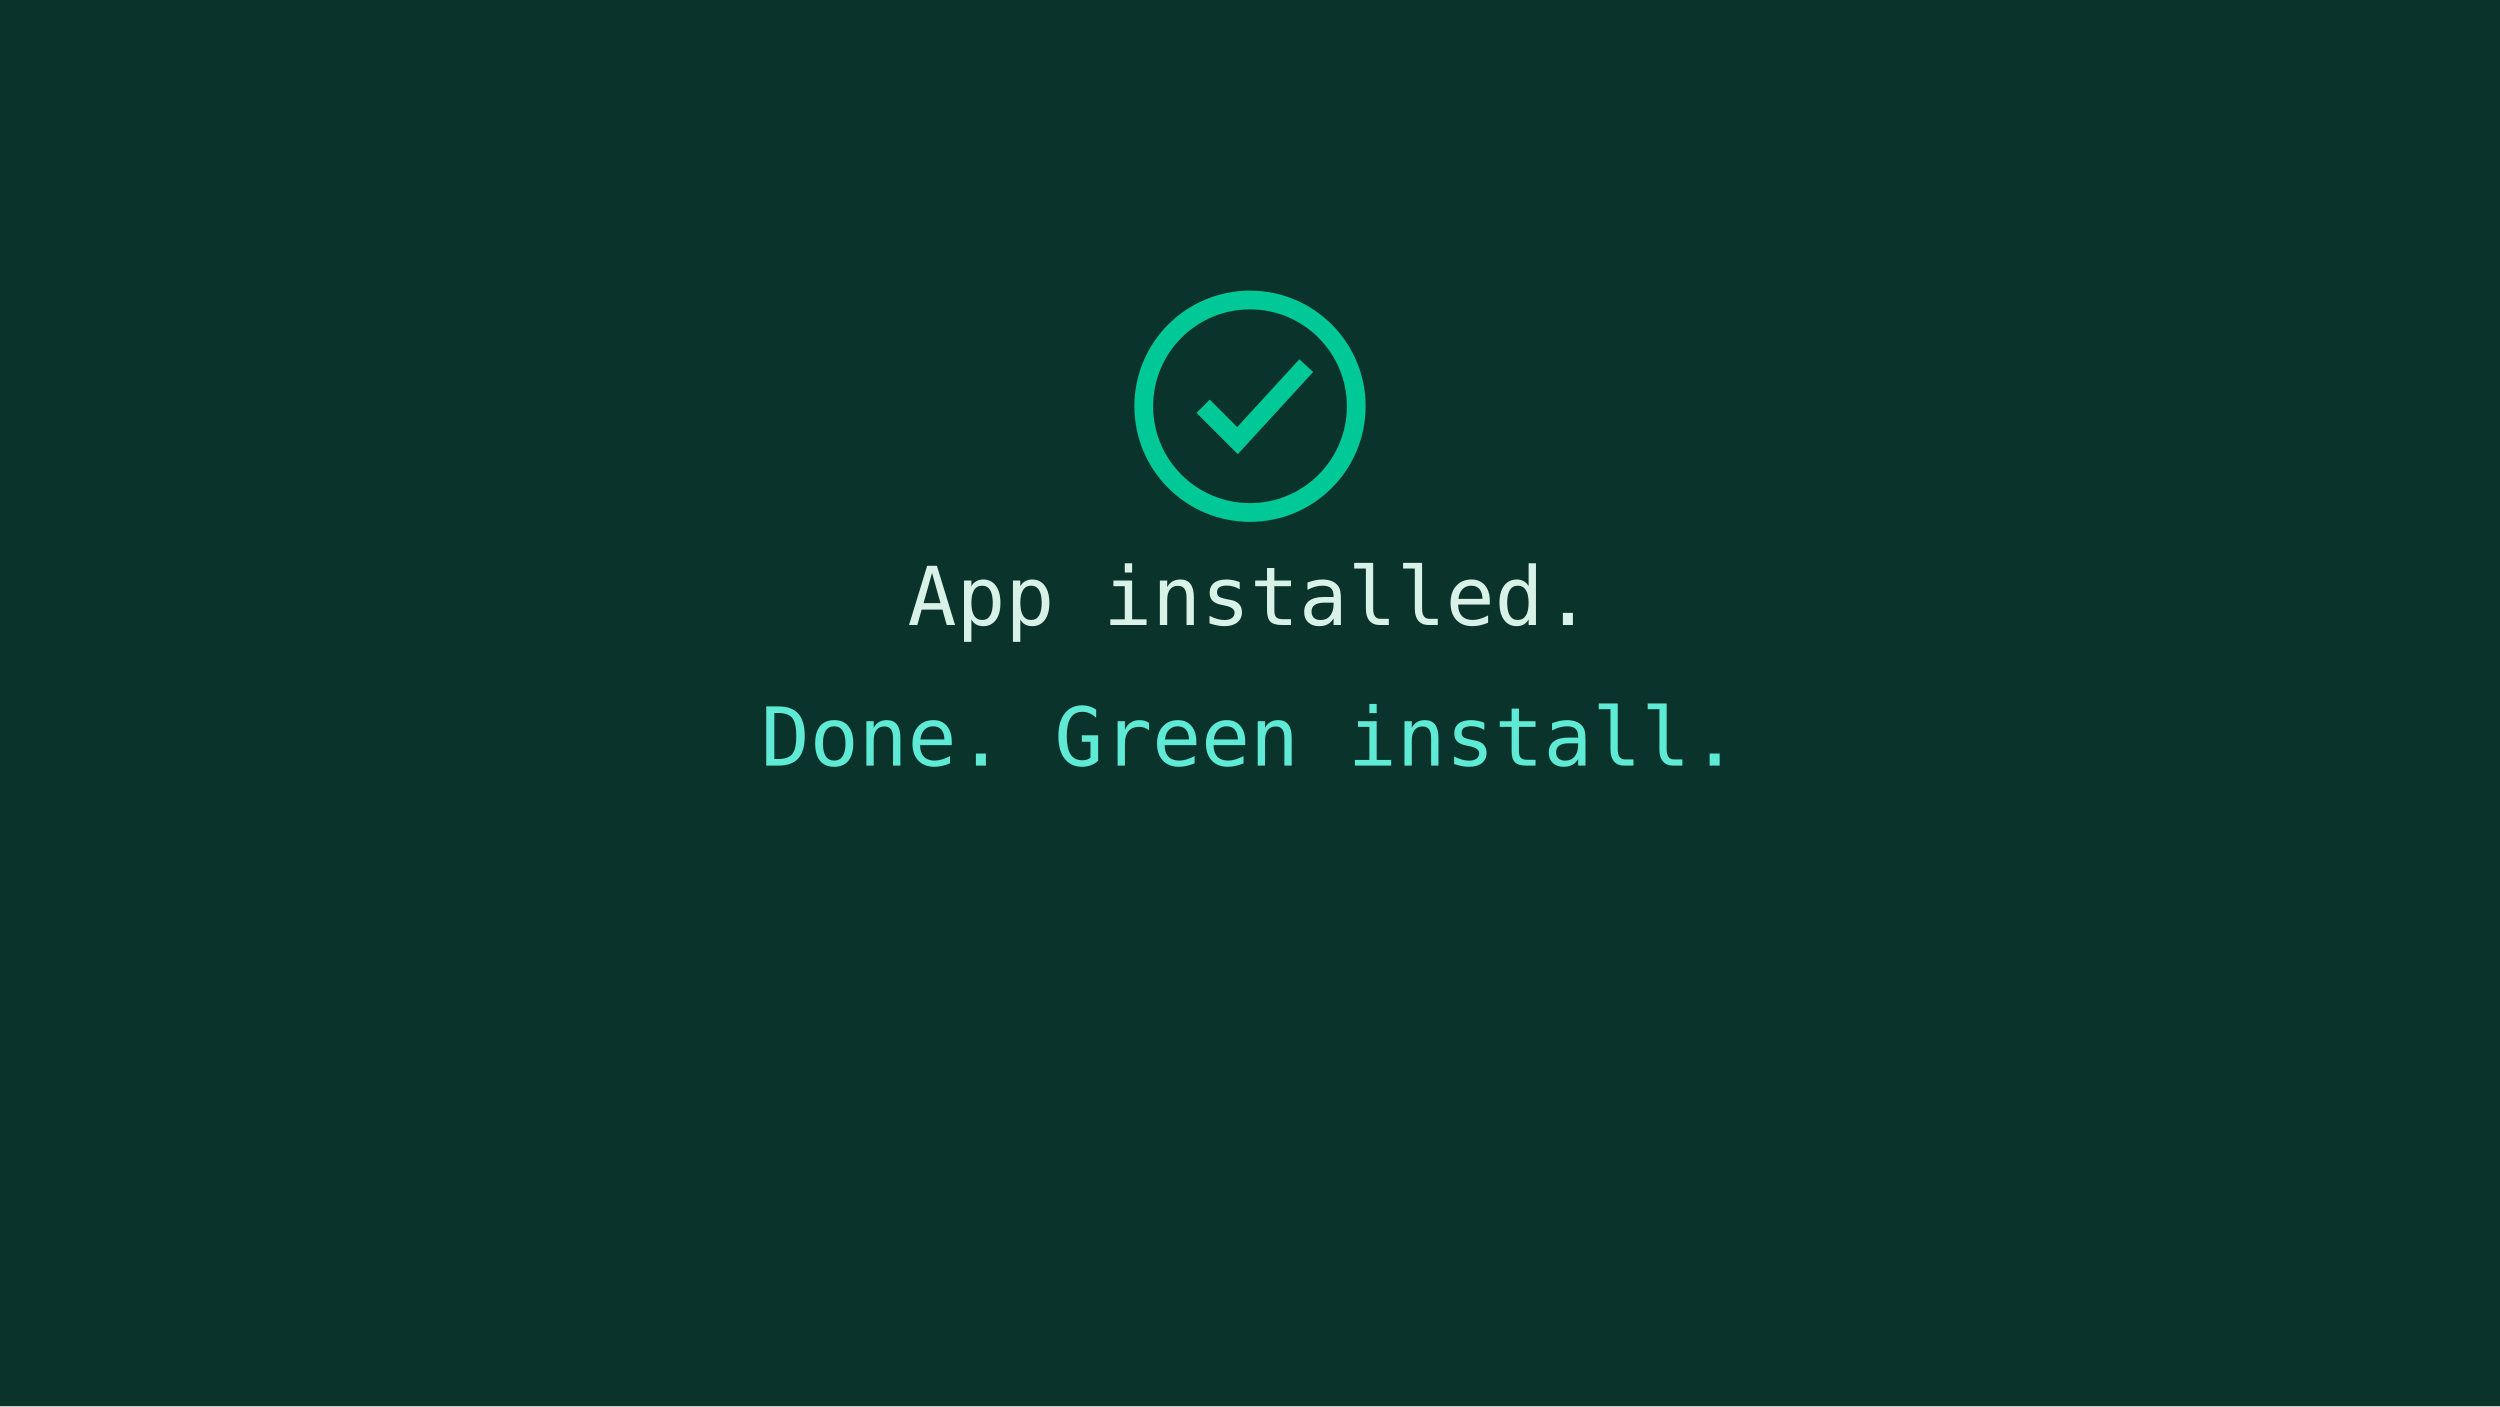
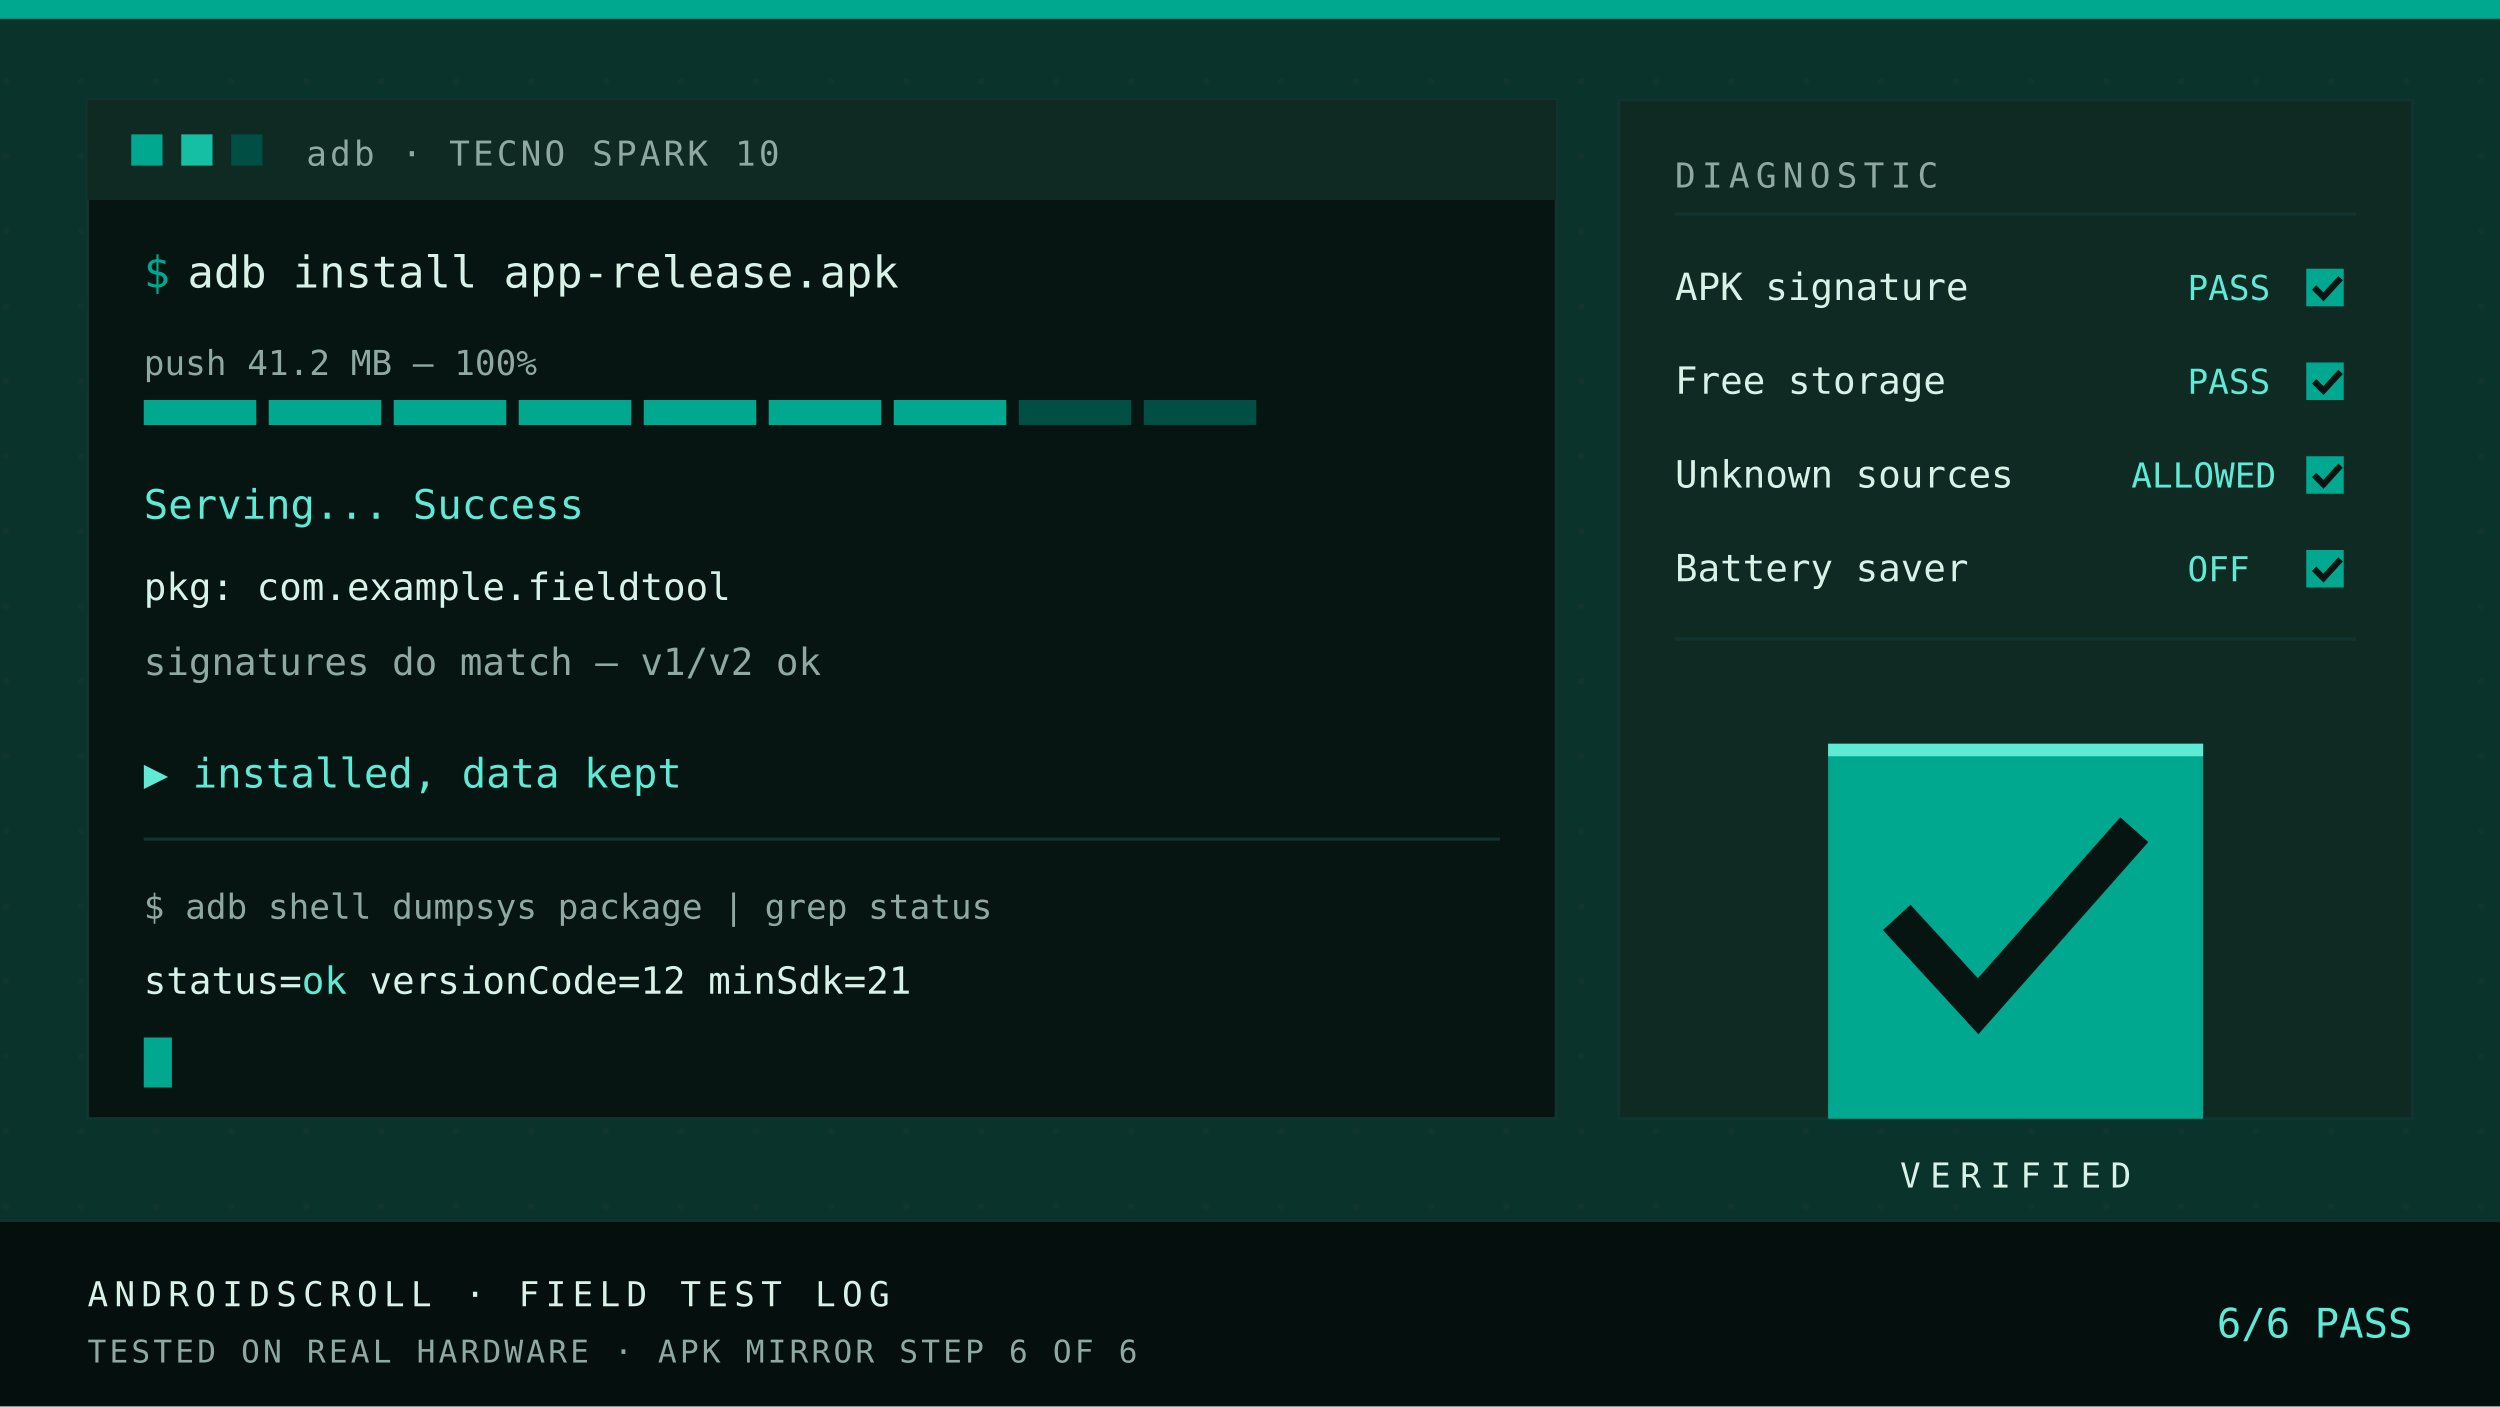
- <svg xmlns="http://www.w3.org/2000/svg" viewBox="0 0 800 450" role="img" aria-label="Successful install placeholder">
-   <rect width="800" height="450" fill="#0A332C" />
-   <g font-family="monospace" font-size="26" fill="#D9F2E8" text-anchor="middle">
-     <text x="400" y="200">App installed.</text>
-     <text x="400" y="245" fill="#5EEAD4">Done. Green install.</text>
+ <svg xmlns="http://www.w3.org/2000/svg" viewBox="0 0 800 450" role="img" aria-label="Terminal log of an APK install verified by a system diagnostic panel, ending in a green verified badge">
+   <defs>
+     <pattern id="dots" width="24" height="24" patternUnits="userSpaceOnUse">
+       <circle cx="2" cy="2" r="1" fill="#123430" />
+     </pattern>
+     <clipPath id="clip">
+       <rect width="800" height="450" />
+     </clipPath>
+   </defs>
+   <g clip-path="url(#clip)">
+     <rect width="800" height="450" fill="#0A332C" />
+     <rect width="800" height="450" fill="url(#dots)" />
+     <rect width="800" height="6" fill="#00A88F" />
+     <rect x="28" y="32" width="470" height="326" fill="#071512" stroke="#123430" />
+     <rect x="28" y="32" width="470" height="32" fill="#0E2A23" />
+     <rect x="42" y="43" width="10" height="10" fill="#00A88F" />
+     <rect x="58" y="43" width="10" height="10" fill="#14BFA4" />
+     <rect x="74" y="43" width="10" height="10" fill="#014F44" />
+     <text x="98" y="53" font-family="'IBM Plex Mono',monospace" font-size="11" letter-spacing="1" fill="#8FA9A2">adb · TECNO SPARK 10</text>
+     <text x="46" y="92" font-family="'IBM Plex Mono',monospace" font-size="14" fill="#00A88F">$</text>
+     <text x="60" y="92" font-family="'IBM Plex Mono',monospace" font-size="14" fill="#D9F2E8">adb install app-release.apk</text>
+     <text x="46" y="120" font-family="'IBM Plex Mono',monospace" font-size="11" fill="#8FA9A2">push 41.2 MB — 100%</text>
+     <rect x="46" y="128" width="36" height="8" fill="#00A88F" />
+     <rect x="86" y="128" width="36" height="8" fill="#00A88F" />
+     <rect x="126" y="128" width="36" height="8" fill="#00A88F" />
+     <rect x="166" y="128" width="36" height="8" fill="#00A88F" />
+     <rect x="206" y="128" width="36" height="8" fill="#00A88F" />
+     <rect x="246" y="128" width="36" height="8" fill="#00A88F" />
+     <rect x="286" y="128" width="36" height="8" fill="#00A88F" />
+     <rect x="326" y="128" width="36" height="8" fill="#014F44" />
+     <rect x="366" y="128" width="36" height="8" fill="#014F44" />
+     <text x="46" y="166" font-family="'IBM Plex Mono',monospace" font-size="13" fill="#5EEAD4">Serving... Success</text>
+     <text x="46" y="192" font-family="'IBM Plex Mono',monospace" font-size="12" fill="#D9F2E8">pkg: com.example.fieldtool</text>
+     <text x="46" y="216" font-family="'IBM Plex Mono',monospace" font-size="12" fill="#8FA9A2">signatures do match — v1/v2 ok</text>
+     <text x="46" y="252" font-family="'IBM Plex Mono',monospace" font-size="13" fill="#5EEAD4">▶ installed, data kept</text>
+     <rect x="46" y="268" width="434" height="1" fill="#123430" />
+     <text x="46" y="294" font-family="'IBM Plex Mono',monospace" font-size="11" fill="#8FA9A2">$ adb shell dumpsys package | grep status</text>
+     <text x="46" y="318" font-family="'IBM Plex Mono',monospace" font-size="12" fill="#D9F2E8">status=<tspan fill="#5EEAD4">ok</tspan> versionCode=12 minSdk=21</text>
+     <rect x="46" y="332" width="9" height="16" fill="#00A88F" />
+     <rect x="518" y="32" width="254" height="326" fill="#0E2A23" stroke="#123430" />
+     <text x="536" y="60" font-family="'IBM Plex Mono',monospace" font-size="11" letter-spacing="2" fill="#8FA9A2">DIAGNOSTIC</text>
+     <rect x="536" y="68" width="218" height="1" fill="#123430" />
+     <text x="536" y="96" font-family="'IBM Plex Mono',monospace" font-size="12" fill="#D9F2E8">APK signature</text>
+     <text x="700" y="96" font-family="'IBM Plex Mono',monospace" font-size="11" fill="#5EEAD4">PASS</text>
+     <rect x="738" y="86" width="12" height="12" fill="#00A88F" />
+     <path d="M740.5 92 l3 3 l5.5 -6" fill="none" stroke="#071512" stroke-width="2" />
+     <text x="536" y="126" font-family="'IBM Plex Mono',monospace" font-size="12" fill="#D9F2E8">Free storage</text>
+     <text x="700" y="126" font-family="'IBM Plex Mono',monospace" font-size="11" fill="#5EEAD4">PASS</text>
+     <rect x="738" y="116" width="12" height="12" fill="#00A88F" />
+     <path d="M740.5 122 l3 3 l5.5 -6" fill="none" stroke="#071512" stroke-width="2" />
+     <text x="536" y="156" font-family="'IBM Plex Mono',monospace" font-size="12" fill="#D9F2E8">Unknown sources</text>
+     <text x="682" y="156" font-family="'IBM Plex Mono',monospace" font-size="11" fill="#5EEAD4">ALLOWED</text>
+     <rect x="738" y="146" width="12" height="12" fill="#00A88F" />
+     <path d="M740.5 152 l3 3 l5.5 -6" fill="none" stroke="#071512" stroke-width="2" />
+     <text x="536" y="186" font-family="'IBM Plex Mono',monospace" font-size="12" fill="#D9F2E8">Battery saver</text>
+     <text x="700" y="186" font-family="'IBM Plex Mono',monospace" font-size="11" fill="#5EEAD4">OFF</text>
+     <rect x="738" y="176" width="12" height="12" fill="#00A88F" />
+     <path d="M740.5 182 l3 3 l5.5 -6" fill="none" stroke="#071512" stroke-width="2" />
+     <rect x="536" y="204" width="218" height="1" fill="#123430" />
+     <rect x="585" y="238" width="120" height="120" fill="#00A88F" />
+     <rect x="585" y="238" width="120" height="4" fill="#5EEAD4" />
+     <path d="M611 298 l22 24 l46 -52" fill="none" stroke="#071512" stroke-width="12" stroke-linecap="square" />
+     <text x="645" y="380" font-family="'IBM Plex Mono',monospace" font-size="11" letter-spacing="3" fill="#D9F2E8" text-anchor="middle">VERIFIED</text>
+     <rect x="0" y="390" width="800" height="60" fill="#050F0D" />
+     <rect x="0" y="390" width="800" height="1" fill="#123430" />
+     <text x="28" y="418" font-family="'IBM Plex Mono',monospace" font-size="11" letter-spacing="2" fill="#D9F2E8">ANDROIDSCROLL · FIELD TEST LOG</text>
+     <text x="28" y="436" font-family="'IBM Plex Mono',monospace" font-size="10" letter-spacing="1" fill="#8FA9A2">TESTED ON REAL HARDWARE · APK MIRROR STEP 6 OF 6</text>
+     <text x="772" y="428" font-family="'IBM Plex Mono',monospace" font-size="13" fill="#5EEAD4" text-anchor="end">6/6 PASS</text>
  </g>
-   <circle cx="400" cy="130" r="34" fill="none" stroke="#00C896" stroke-width="6" />
-   <path d="M385 130 l11 11 l22 -24" fill="none" stroke="#00C896" stroke-width="6" />
</svg>
